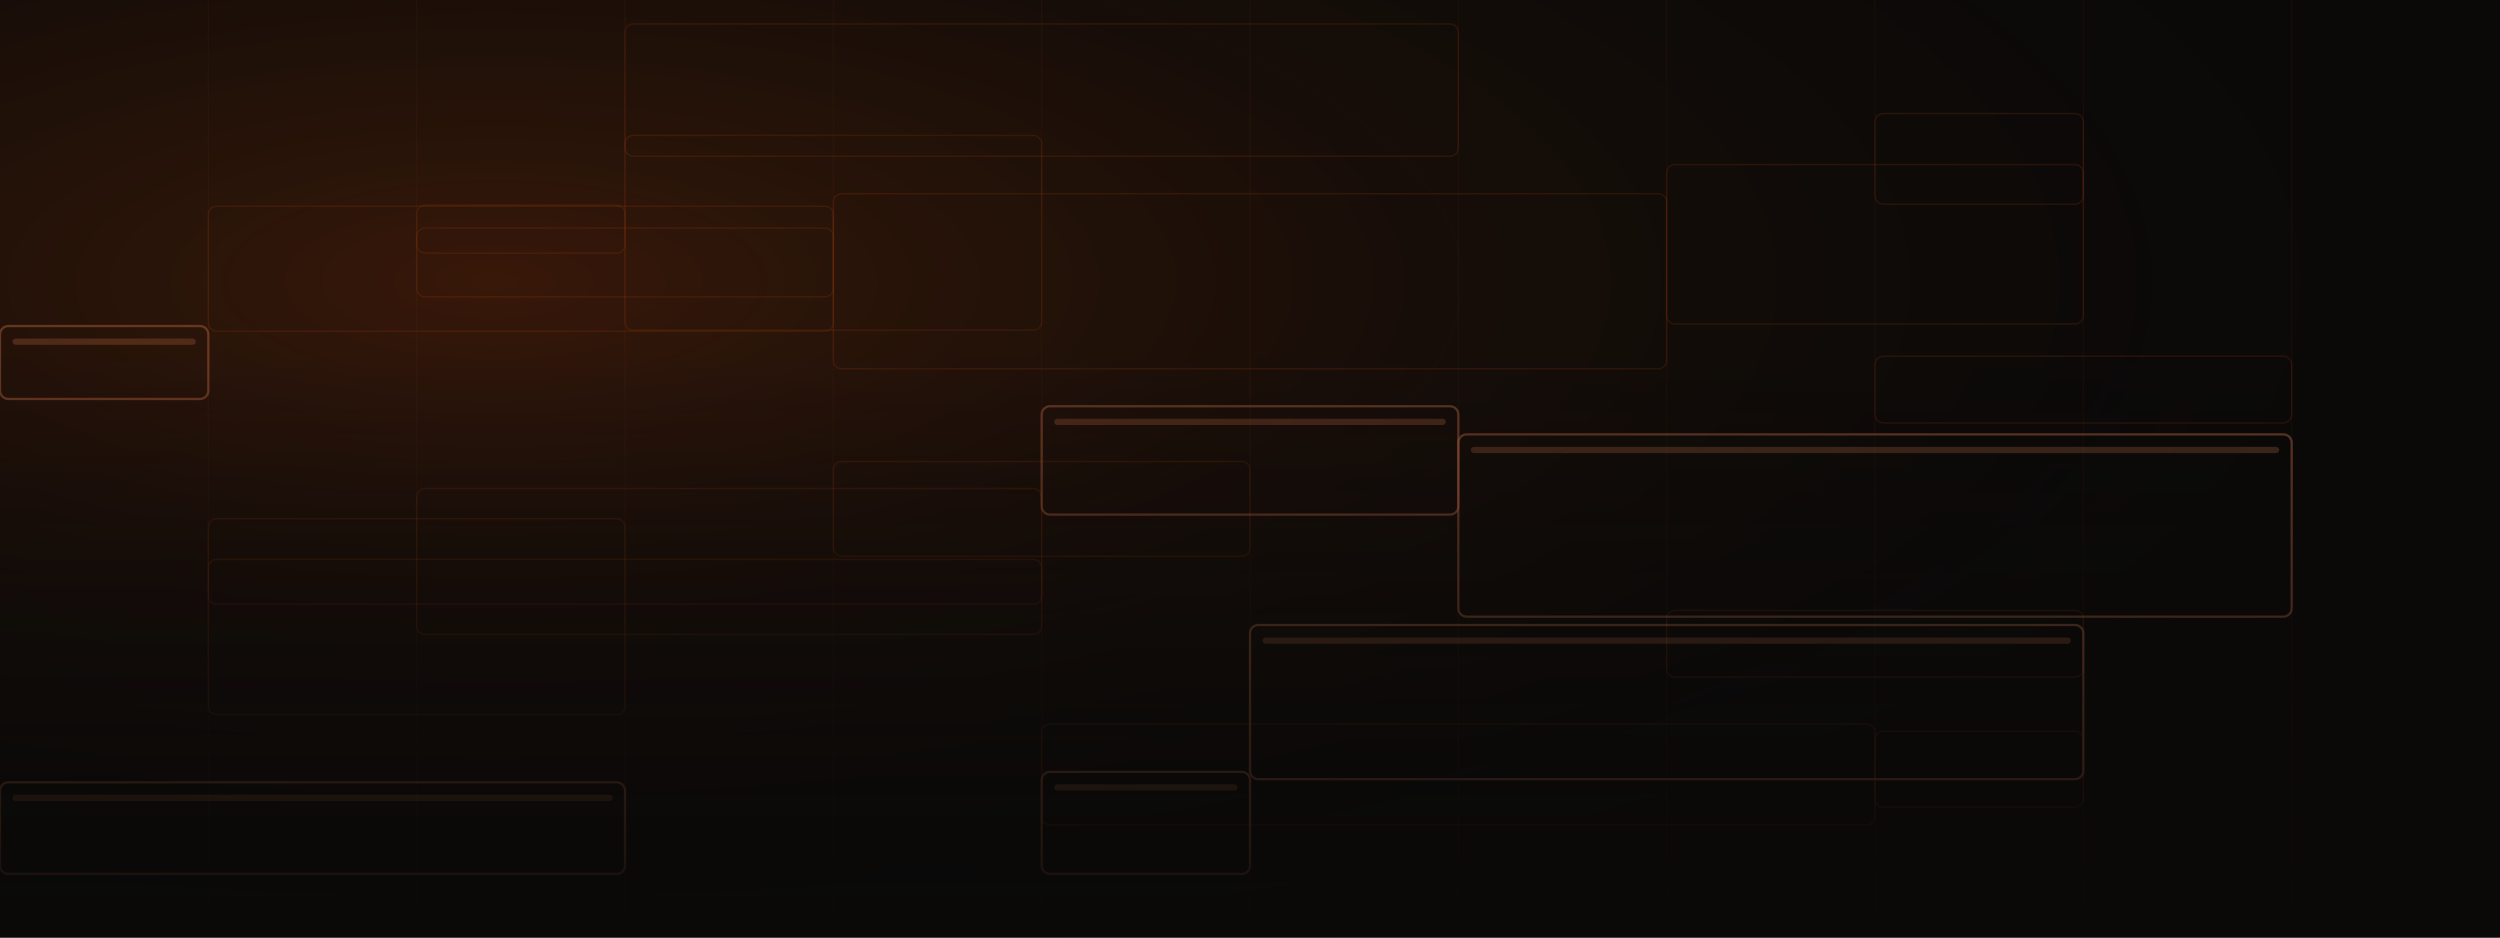
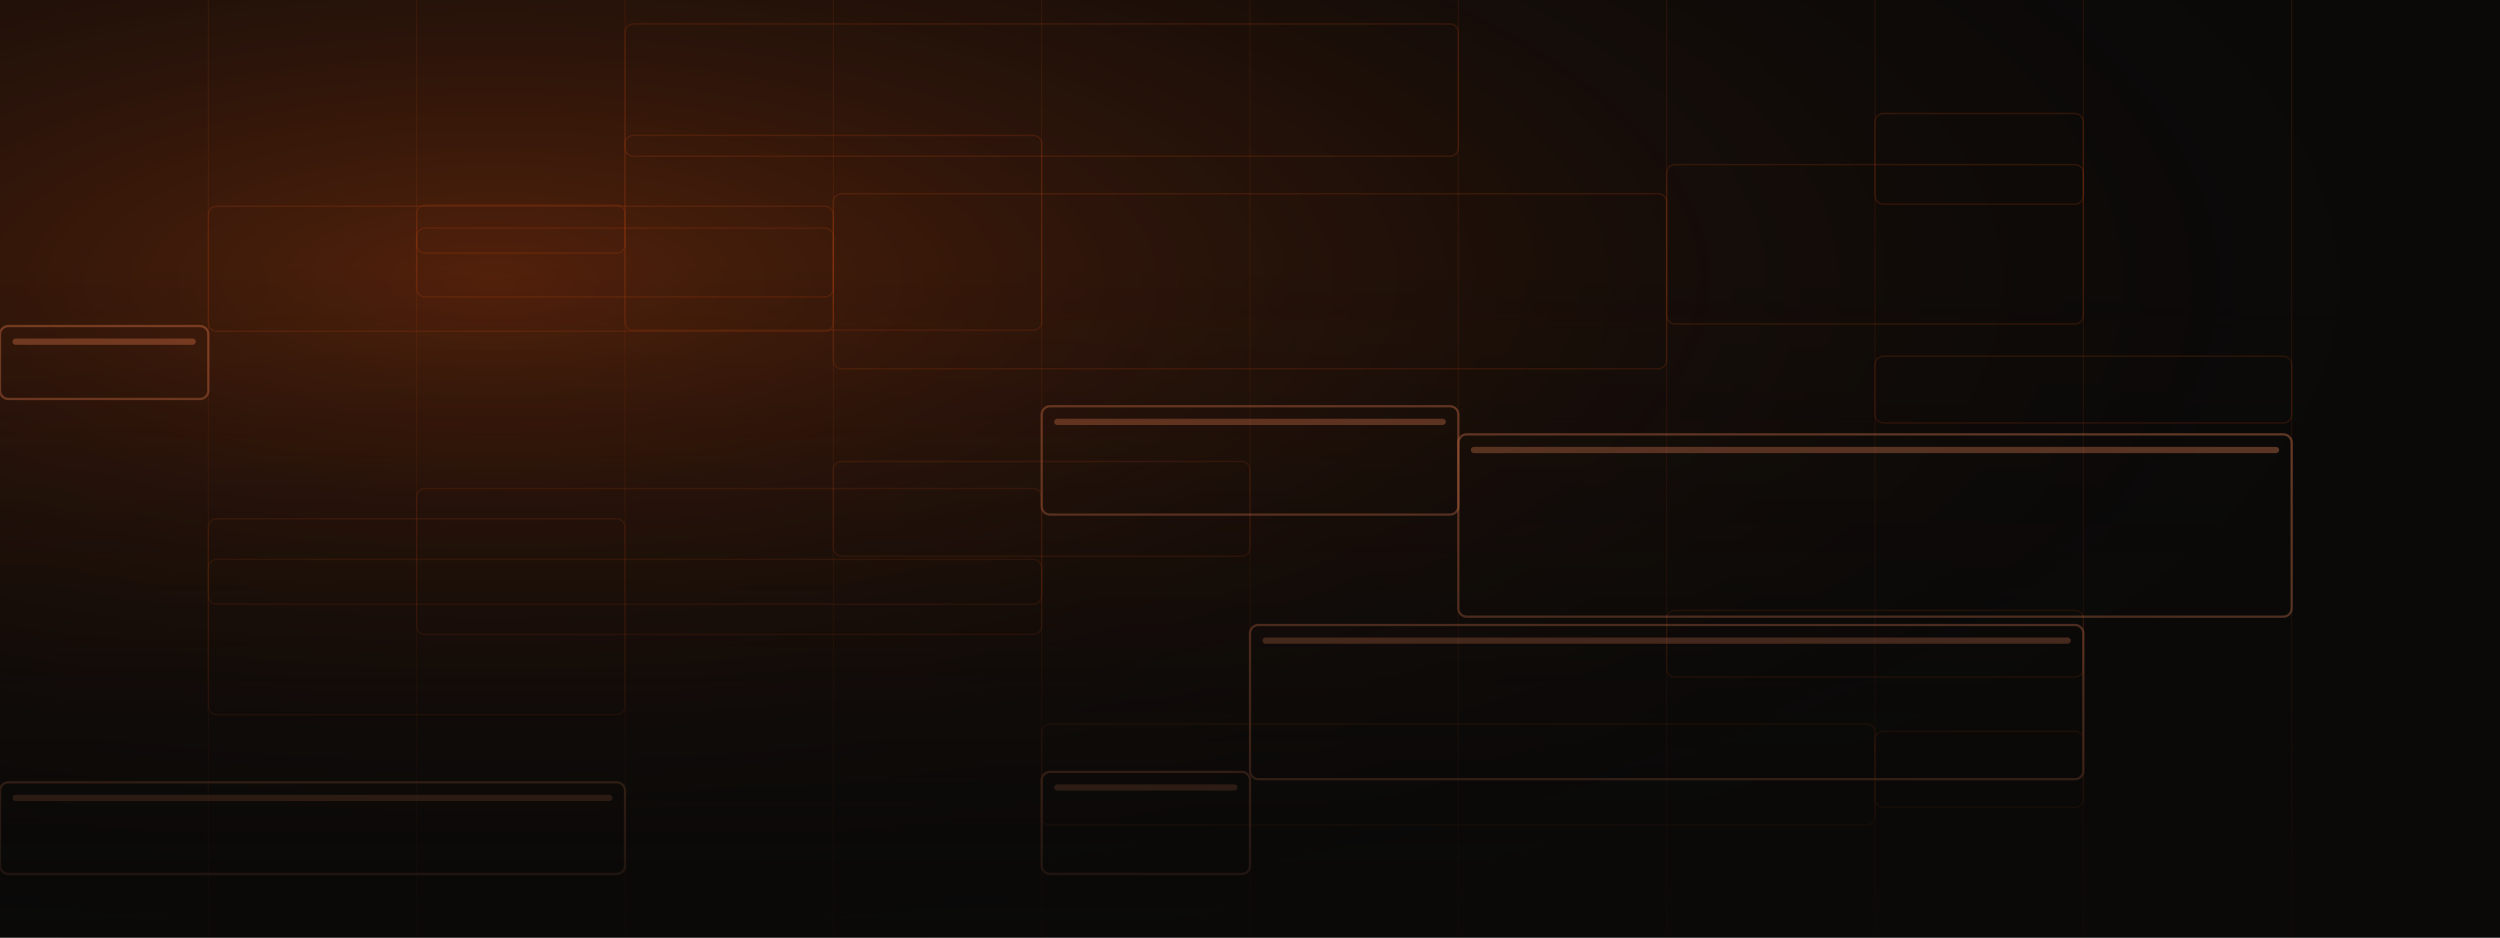
<svg xmlns="http://www.w3.org/2000/svg" viewBox="0 0 2400 900" width="2400" height="900" preserveAspectRatio="xMidYMid slice">
  <defs />
  <rect width="2400" height="900" fill="#0A0908" />
-   <line x1="200" y1="0" x2="200" y2="900" stroke="#B8430F" stroke-width="1" stroke-opacity="0.1" />
-   <line x1="400" y1="0" x2="400" y2="900" stroke="#B8430F" stroke-width="1" stroke-opacity="0.1" />
-   <line x1="600" y1="0" x2="600" y2="900" stroke="#B8430F" stroke-width="1" stroke-opacity="0.1" />
-   <line x1="800" y1="0" x2="800" y2="900" stroke="#B8430F" stroke-width="1" stroke-opacity="0.1" />
-   <line x1="1000" y1="0" x2="1000" y2="900" stroke="#B8430F" stroke-width="1" stroke-opacity="0.1" />
-   <line x1="1200" y1="0" x2="1200" y2="900" stroke="#B8430F" stroke-width="1" stroke-opacity="0.1" />
-   <line x1="1400" y1="0" x2="1400" y2="900" stroke="#B8430F" stroke-width="1" stroke-opacity="0.1" />
-   <line x1="1600" y1="0" x2="1600" y2="900" stroke="#B8430F" stroke-width="1" stroke-opacity="0.1" />
-   <line x1="1800" y1="0" x2="1800" y2="900" stroke="#B8430F" stroke-width="1" stroke-opacity="0.1" />
-   <line x1="2000" y1="0" x2="2000" y2="900" stroke="#B8430F" stroke-width="1" stroke-opacity="0.1" />
-   <line x1="2200" y1="0" x2="2200" y2="900" stroke="#B8430F" stroke-width="1" stroke-opacity="0.1" />
+   <line x1="200" y1="0" x2="200" y2="900" stroke="#B8430F" stroke-width="1" stroke-opacity="0.16" />
+   <line x1="400" y1="0" x2="400" y2="900" stroke="#B8430F" stroke-width="1" stroke-opacity="0.16" />
+   <line x1="600" y1="0" x2="600" y2="900" stroke="#B8430F" stroke-width="1" stroke-opacity="0.16" />
+   <line x1="800" y1="0" x2="800" y2="900" stroke="#B8430F" stroke-width="1" stroke-opacity="0.16" />
+   <line x1="1000" y1="0" x2="1000" y2="900" stroke="#B8430F" stroke-width="1" stroke-opacity="0.16" />
+   <line x1="1200" y1="0" x2="1200" y2="900" stroke="#B8430F" stroke-width="1" stroke-opacity="0.16" />
+   <line x1="1400" y1="0" x2="1400" y2="900" stroke="#B8430F" stroke-width="1" stroke-opacity="0.16" />
+   <line x1="1600" y1="0" x2="1600" y2="900" stroke="#B8430F" stroke-width="1" stroke-opacity="0.16" />
+   <line x1="1800" y1="0" x2="1800" y2="900" stroke="#B8430F" stroke-width="1" stroke-opacity="0.16" />
+   <line x1="2000" y1="0" x2="2000" y2="900" stroke="#B8430F" stroke-width="1" stroke-opacity="0.16" />
+   <line x1="2200" y1="0" x2="2200" y2="900" stroke="#B8430F" stroke-width="1" stroke-opacity="0.16" />
  <rect x="400" y="219" width="400" height="66" rx="8" fill="none" stroke="#B8430F" stroke-width="1.4" stroke-opacity="0.22" />
  <rect x="0" y="313" width="200" height="70" rx="8" fill="none" stroke="#F2895C" stroke-width="2.2" stroke-opacity="0.45" />
-   <rect x="12" y="325" width="176" height="6" rx="3" fill="#F2895C" opacity="0.3" />
+   <rect x="12" y="325" width="176" height="6" rx="3" fill="#F2895C" opacity="0.43" />
  <rect x="800" y="443" width="400" height="91" rx="8" fill="none" stroke="#B8430F" stroke-width="1.4" stroke-opacity="0.22" />
  <rect x="400" y="469" width="600" height="140" rx="8" fill="none" stroke="#B8430F" stroke-width="1.4" stroke-opacity="0.22" />
  <rect x="1800" y="342" width="400" height="64" rx="8" fill="none" stroke="#B8430F" stroke-width="1.4" stroke-opacity="0.22" />
  <rect x="200" y="537" width="800" height="43" rx="8" fill="none" stroke="#B8430F" stroke-width="1.4" stroke-opacity="0.22" />
  <rect x="1000" y="390" width="400" height="104" rx="8" fill="none" stroke="#F2895C" stroke-width="2.2" stroke-opacity="0.45" />
-   <rect x="1012" y="402" width="376" height="6" rx="3" fill="#F2895C" opacity="0.3" />
+   <rect x="1012" y="402" width="376" height="6" rx="3" fill="#F2895C" opacity="0.43" />
  <rect x="200" y="198" width="600" height="120" rx="8" fill="none" stroke="#B8430F" stroke-width="1.4" stroke-opacity="0.22" />
  <rect x="200" y="498" width="400" height="188" rx="8" fill="none" stroke="#B8430F" stroke-width="1.4" stroke-opacity="0.22" />
  <rect x="600" y="23" width="800" height="127" rx="8" fill="none" stroke="#B8430F" stroke-width="1.4" stroke-opacity="0.22" />
  <rect x="400" y="197" width="200" height="46" rx="8" fill="none" stroke="#B8430F" stroke-width="1.4" stroke-opacity="0.22" />
  <rect x="1600" y="586" width="400" height="64" rx="8" fill="none" stroke="#B8430F" stroke-width="1.4" stroke-opacity="0.22" />
  <rect x="1800" y="109" width="200" height="87" rx="8" fill="none" stroke="#B8430F" stroke-width="1.4" stroke-opacity="0.22" />
  <rect x="600" y="130" width="400" height="187" rx="8" fill="none" stroke="#B8430F" stroke-width="1.4" stroke-opacity="0.22" />
  <rect x="1400" y="417" width="800" height="175" rx="8" fill="none" stroke="#F2895C" stroke-width="2.2" stroke-opacity="0.45" />
-   <rect x="1412" y="429" width="776" height="6" rx="3" fill="#F2895C" opacity="0.3" />
+   <rect x="1412" y="429" width="776" height="6" rx="3" fill="#F2895C" opacity="0.43" />
  <rect x="1000" y="741" width="200" height="98" rx="8" fill="none" stroke="#F2895C" stroke-width="2.2" stroke-opacity="0.45" />
-   <rect x="1012" y="753" width="176" height="6" rx="3" fill="#F2895C" opacity="0.3" />
+   <rect x="1012" y="753" width="176" height="6" rx="3" fill="#F2895C" opacity="0.43" />
  <rect x="0" y="751" width="600" height="88" rx="8" fill="none" stroke="#F2895C" stroke-width="2.2" stroke-opacity="0.45" />
-   <rect x="12" y="763" width="576" height="6" rx="3" fill="#F2895C" opacity="0.3" />
+   <rect x="12" y="763" width="576" height="6" rx="3" fill="#F2895C" opacity="0.43" />
  <rect x="1200" y="600" width="800" height="148" rx="8" fill="none" stroke="#F2895C" stroke-width="2.2" stroke-opacity="0.45" />
-   <rect x="1212" y="612" width="776" height="6" rx="3" fill="#F2895C" opacity="0.3" />
+   <rect x="1212" y="612" width="776" height="6" rx="3" fill="#F2895C" opacity="0.43" />
  <rect x="1000" y="695" width="800" height="97" rx="8" fill="none" stroke="#B8430F" stroke-width="1.4" stroke-opacity="0.22" />
  <rect x="800" y="186" width="800" height="168" rx="8" fill="none" stroke="#B8430F" stroke-width="1.4" stroke-opacity="0.22" />
  <rect x="1800" y="702" width="200" height="73" rx="8" fill="none" stroke="#B8430F" stroke-width="1.4" stroke-opacity="0.22" />
  <rect x="1600" y="158" width="400" height="153" rx="8" fill="none" stroke="#B8430F" stroke-width="1.4" stroke-opacity="0.22" />
  <radialGradient id="bl" cx="0.2" cy="0.3" r="0.8">
-     <stop offset="0" stop-color="#B8430F" stop-opacity="0.32" />
+     <stop offset="0" stop-color="#B8430F" stop-opacity="0.42" />
    <stop offset="1" stop-color="#0A0908" stop-opacity="0" />
  </radialGradient>
  <rect width="2400" height="900" fill="url(#bl)" />
  <linearGradient id="vg2" x1="0" y1="1" x2="0" y2="0">
-     <stop offset="0" stop-color="#0A0908" stop-opacity="0.9" />
-     <stop offset="0.62" stop-color="#0A0908" stop-opacity="0.18" />
+     <stop offset="0" stop-color="#0A0908" stop-opacity="0.88" />
+     <stop offset="0.34" stop-color="#0A0908" stop-opacity="0.34" />
+     <stop offset="0.72" stop-color="#0A0908" stop-opacity="0" />
  </linearGradient>
  <rect width="2400" height="900" fill="url(#vg2)" />
</svg>
